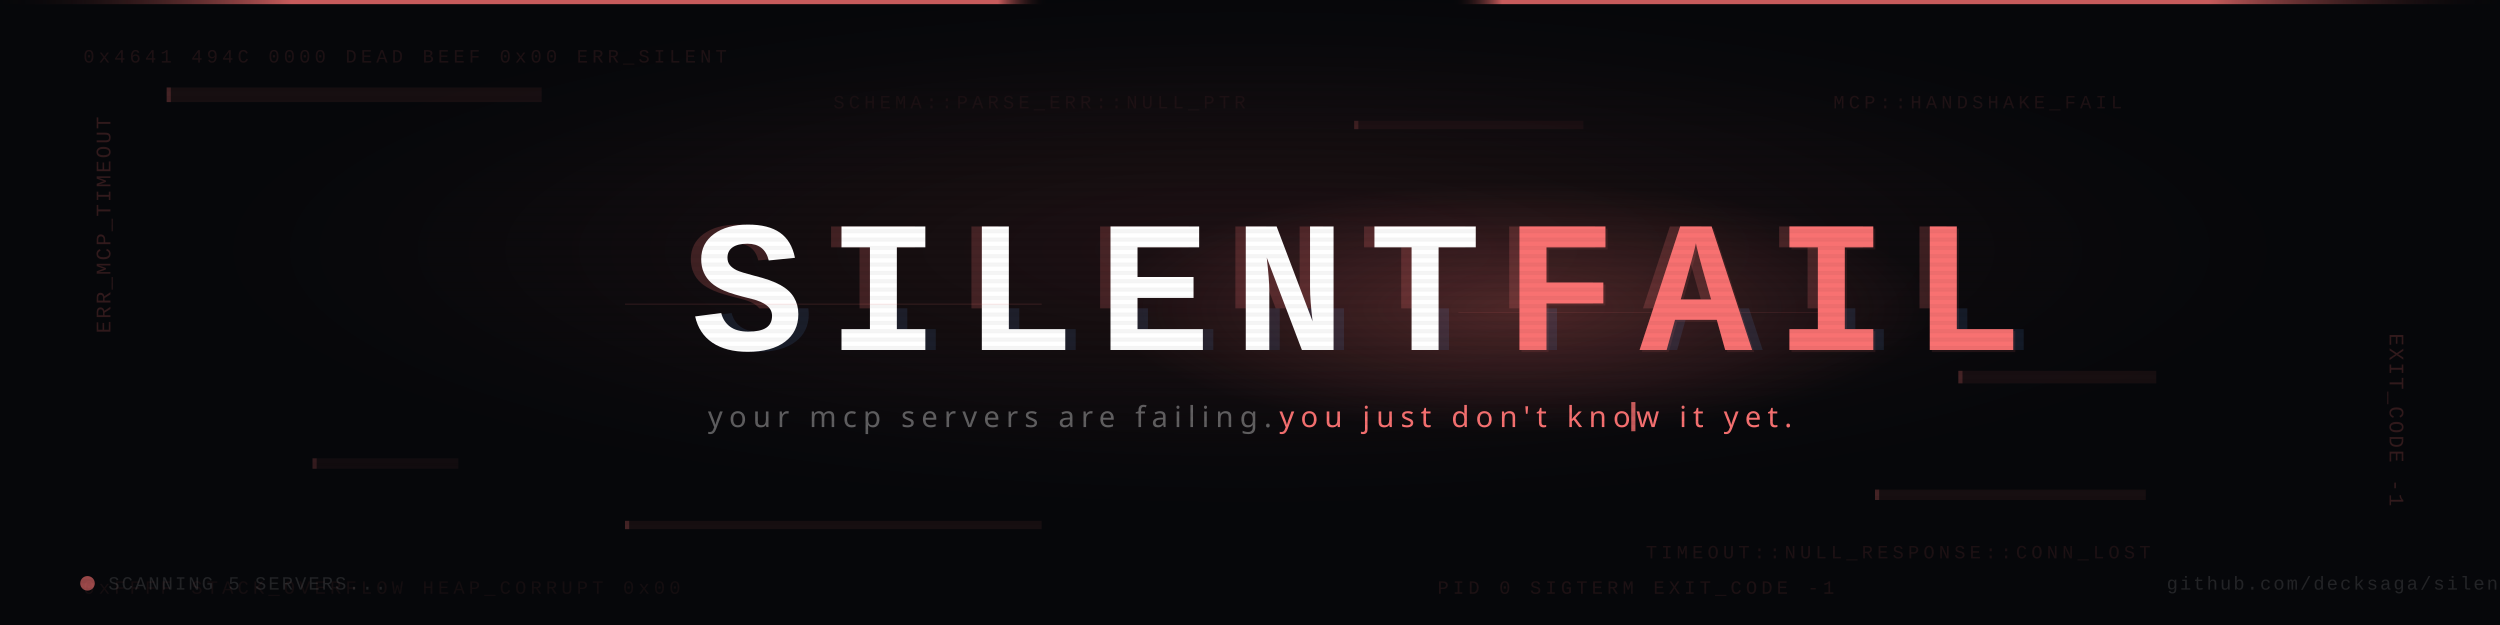
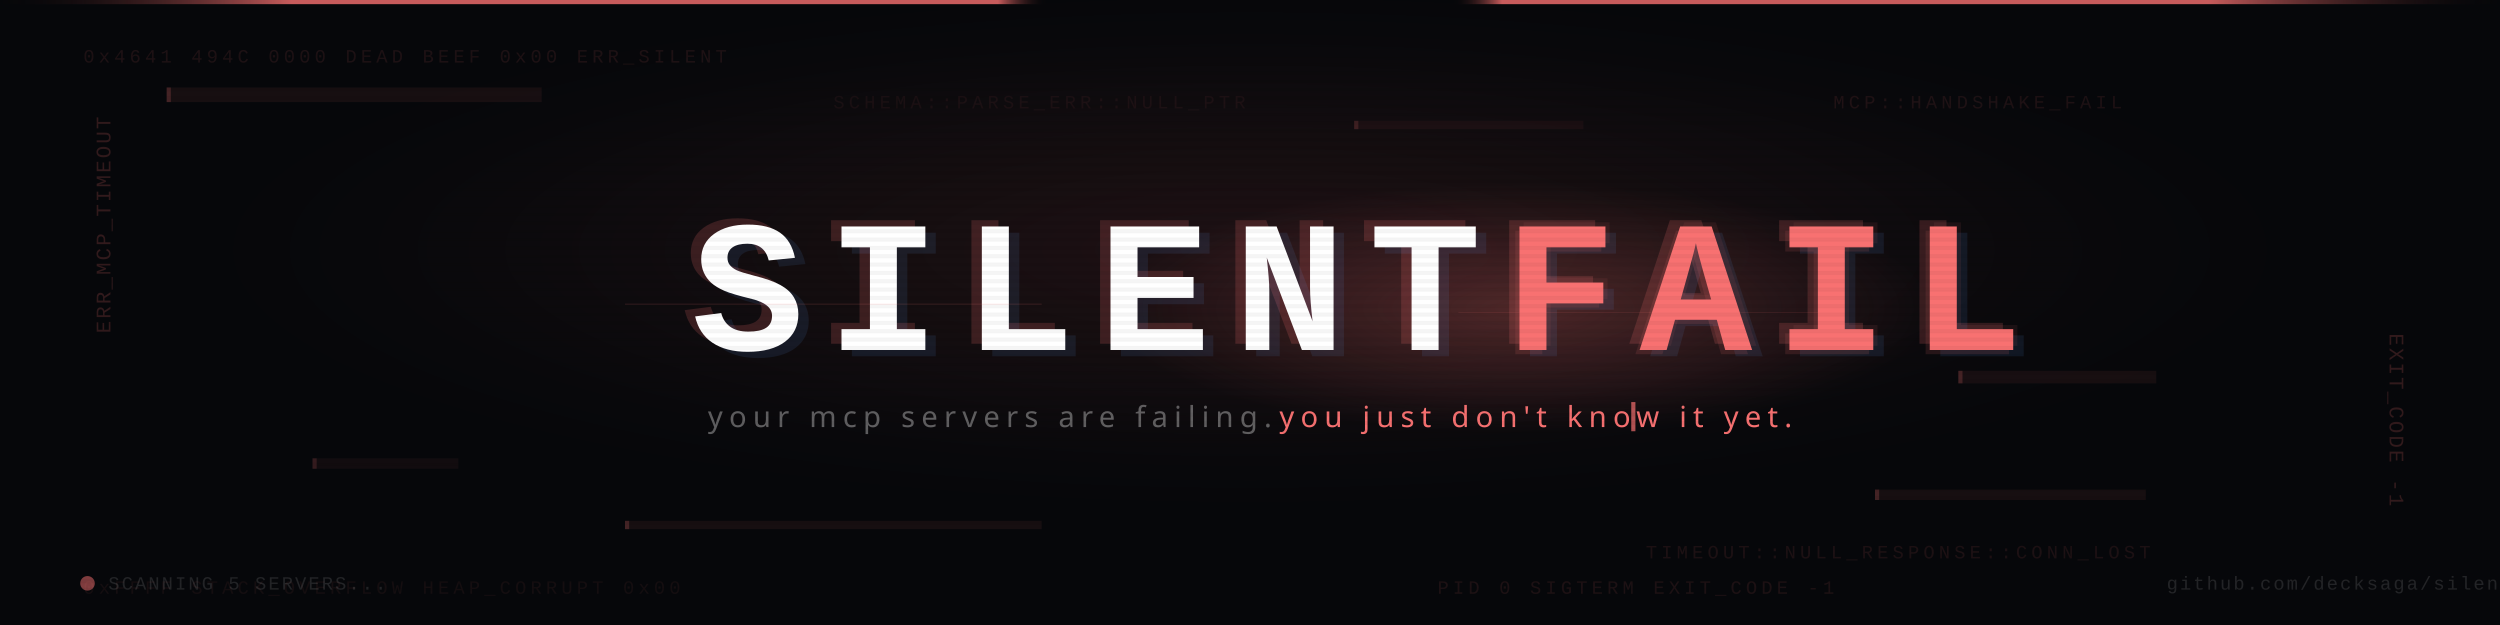
<svg xmlns="http://www.w3.org/2000/svg" width="1200" height="300" viewBox="0 0 1200 300">
  <defs>
    <linearGradient id="scanline" x1="0" y1="0" x2="0" y2="1">
      <stop offset="0%" stop-color="transparent" />
      <stop offset="50%" stop-color="transparent" />
      <stop offset="50%" stop-color="rgba(0,0,0,0.1)" />
      <stop offset="100%" stop-color="rgba(0,0,0,0.1)" />
    </linearGradient>
    <pattern id="scanlines" width="4" height="4" patternUnits="userSpaceOnUse">
      <rect width="4" height="4" fill="url(#scanline)" />
    </pattern>
    <linearGradient id="topline" x1="0" y1="0" x2="1" y2="0">
      <stop offset="0%" stop-color="transparent" />
      <stop offset="12%" stop-color="#f87171" />
      <stop offset="40%" stop-color="#f87171" />
      <stop offset="42%" stop-color="transparent" />
      <stop offset="58%" stop-color="transparent" />
      <stop offset="60%" stop-color="#f87171" />
      <stop offset="88%" stop-color="#f87171" />
      <stop offset="100%" stop-color="transparent" />
    </linearGradient>
    <radialGradient id="dangerglow" cx="50%" cy="40%" r="45%">
      <stop offset="0%" stop-color="#f87171" stop-opacity="0.1" />
      <stop offset="60%" stop-color="#f87171" stop-opacity="0.03" />
      <stop offset="100%" stop-color="transparent" stop-opacity="0" />
    </radialGradient>
    <radialGradient id="failglow" cx="50%" cy="50%" r="50%">
      <stop offset="0%" stop-color="#f87171" stop-opacity="0.25" />
      <stop offset="100%" stop-color="#f87171" stop-opacity="0" />
    </radialGradient>
    <linearGradient id="teargrad" x1="0" y1="0" x2="1" y2="0">
      <stop offset="0%" stop-color="transparent" />
      <stop offset="15%" stop-color="#f87171" stop-opacity="0.2" />
      <stop offset="50%" stop-color="#f87171" stop-opacity="0.5" />
      <stop offset="85%" stop-color="#f87171" stop-opacity="0.2" />
      <stop offset="100%" stop-color="transparent" />
    </linearGradient>
  </defs>
  <rect width="1200" height="300" fill="#06070a" />
  <rect width="1200" height="300" fill="url(#dangerglow)" />
  <rect x="80" y="42" width="180" height="7" fill="#f87171" opacity="0.07" />
  <rect x="80" y="42" width="2" height="7" fill="#f87171" opacity="0.2" />
  <rect x="900" y="235" width="130" height="5" fill="#f87171" opacity="0.07" />
  <rect x="900" y="235" width="2" height="5" fill="#f87171" opacity="0.2" />
  <rect x="940" y="178" width="95" height="6" fill="#f87171" opacity="0.07" />
  <rect x="940" y="178" width="2" height="6" fill="#f87171" opacity="0.2" />
  <rect x="300" y="250" width="200" height="4" fill="#f87171" opacity="0.07" />
  <rect x="300" y="250" width="2" height="4" fill="#f87171" opacity="0.2" />
  <rect x="650" y="58" width="110" height="4" fill="#f87171" opacity="0.05" />
  <rect x="650" y="58" width="2" height="4" fill="#f87171" opacity="0.15" />
  <rect x="150" y="220" width="70" height="5" fill="#f87171" opacity="0.05" />
  <rect x="150" y="220" width="2" height="5" fill="#f87171" opacity="0.15" />
  <text x="40" y="30" font-family="'Courier New', monospace" font-size="9" fill="#f87171" opacity="0.1" letter-spacing="2">0x4641 494C 0000 DEAD BEEF 0x00 ERR_SILENT</text>
  <text x="790" y="268" font-family="'Courier New', monospace" font-size="9" fill="#f87171" opacity="0.1" letter-spacing="2">TIMEOUT::NULL_RESPONSE::CONN_LOST</text>
  <text x="690" y="285" font-family="'Courier New', monospace" font-size="9" fill="#f87171" opacity="0.1" letter-spacing="2">PID 0 SIGTERM EXIT_CODE -1</text>
  <text x="880" y="52" font-family="'Courier New', monospace" font-size="9" fill="#f87171" opacity="0.1" letter-spacing="2">MCP::HANDSHAKE_FAIL</text>
  <text x="40" y="285" font-family="'Courier New', monospace" font-size="9" fill="#f87171" opacity="0.06" letter-spacing="2">0xFFFF STACK_OVERFLOW HEAP_CORRUPT 0x00</text>
  <text x="400" y="52" font-family="'Courier New', monospace" font-size="9" fill="#f87171" opacity="0.06" letter-spacing="2">SCHEMA::PARSE_ERR::NULL_PTR</text>
  <text x="28" y="185" font-family="'Courier New', monospace" font-size="10" fill="#f87171" opacity="0.18" letter-spacing="1" transform="rotate(-90, 28, 160)">ERR_MCP_TIMEOUT</text>
  <text x="1172" y="185" font-family="'Courier New', monospace" font-size="10" fill="#f87171" opacity="0.18" letter-spacing="1" transform="rotate(90, 1172, 160)">EXIT_CODE -1</text>
  <ellipse cx="730" cy="148" rx="200" ry="60" fill="url(#failglow)" />
-   <g opacity="0.2">
-     <clipPath id="clip-top">
-       <rect x="0" y="0" width="1200" height="148" />
-     </clipPath>
-     <text x="327" y="168" font-family="'Courier New', monospace" font-size="90" font-weight="900" letter-spacing="11" fill="#f87171" clip-path="url(#clip-top)">SILENTFAIL</text>
-   </g>
-   <g opacity="0.12">
-     <clipPath id="clip-bot">
-       <rect x="0" y="148" width="1200" height="152" />
-     </clipPath>
-     <text x="337" y="168" font-family="'Courier New', monospace" font-size="90" font-weight="900" letter-spacing="11" fill="#60a5fa" clip-path="url(#clip-bot)">SILENTFAIL</text>
-   </g>
+   <text x="327" y="165" font-family="'Courier New', monospace" font-size="90" font-weight="900" letter-spacing="11" fill="#f87171" opacity="0.18">SILENTFAIL</text>
+   <text x="337" y="171" font-family="'Courier New', monospace" font-size="90" font-weight="900" letter-spacing="11" fill="#60a5fa" opacity="0.1">SILENTFAIL</text>
  <text x="332" y="168" font-family="'Courier New', monospace" font-size="90" font-weight="900" letter-spacing="11" fill="#ffffff">SILENT</text>
-   <text x="722" y="168" font-family="'Courier New', monospace" font-size="90" font-weight="900" letter-spacing="11" fill="#f87171" opacity="0.15">FAIL</text>
-   <text x="723" y="169" font-family="'Courier New', monospace" font-size="90" font-weight="900" letter-spacing="11" fill="#f87171" opacity="0.1">FAIL</text>
+   <text x="720" y="170" font-family="'Courier New', monospace" font-size="90" font-weight="900" letter-spacing="11" fill="#f87171" opacity="0.12">FAIL</text>
+   <text x="724" y="166" font-family="'Courier New', monospace" font-size="90" font-weight="900" letter-spacing="11" fill="#f87171" opacity="0.08">FAIL</text>
  <text x="722" y="168" font-family="'Courier New', monospace" font-size="90" font-weight="900" letter-spacing="11" fill="#f87171">FAIL</text>
  <line x1="260" y1="148" x2="940" y2="148" stroke="url(#teargrad)" stroke-width="1" />
  <line x1="300" y1="146" x2="500" y2="146" stroke="#f87171" stroke-width="0.5" opacity="0.15" />
  <line x1="700" y1="150" x2="880" y2="150" stroke="#f87171" stroke-width="0.5" opacity="0.1" />
  <text x="600" y="205" font-family="'Segoe UI', 'Helvetica Neue', sans-serif" font-size="14" font-weight="300" fill="rgba(255,255,255,0.35)" letter-spacing="3" text-anchor="middle">
    <tspan>your mcp servers are failing.</tspan>
    <tspan fill="#f87171" opacity="0.55"> you just don't know it yet.</tspan>
  </text>
-   <rect x="783" y="193" width="2" height="14" fill="#f87171" opacity="0.8">
-     <animate attributeName="opacity" values="0.8;0;0.8" dur="1s" repeatCount="indefinite" />
-   </rect>
-   <circle cx="42" cy="280" r="3.5" fill="#f87171" opacity="0.6">
-     <animate attributeName="opacity" values="0.3;0.8;0.3" dur="2s" repeatCount="indefinite" />
-   </circle>
+   <rect x="783" y="193" width="2" height="14" fill="#f87171" opacity="0.7" />
+   <circle cx="42" cy="280" r="3.5" fill="#f87171" opacity="0.5" />
  <text x="52" y="283" font-family="'Courier New', monospace" font-size="9" fill="rgba(255,255,255,0.12)" letter-spacing="1">SCANNING 5 SERVERS...</text>
  <text x="1040" y="283" font-family="'Courier New', monospace" font-size="9" fill="rgba(255,255,255,0.12)" letter-spacing="1">github.com/decksaga/silentfail</text>
  <rect x="0" y="0" width="1200" height="2" fill="url(#topline)" opacity="0.8" />
  <rect width="1200" height="300" fill="url(#scanlines)" opacity="0.4" />
</svg>
